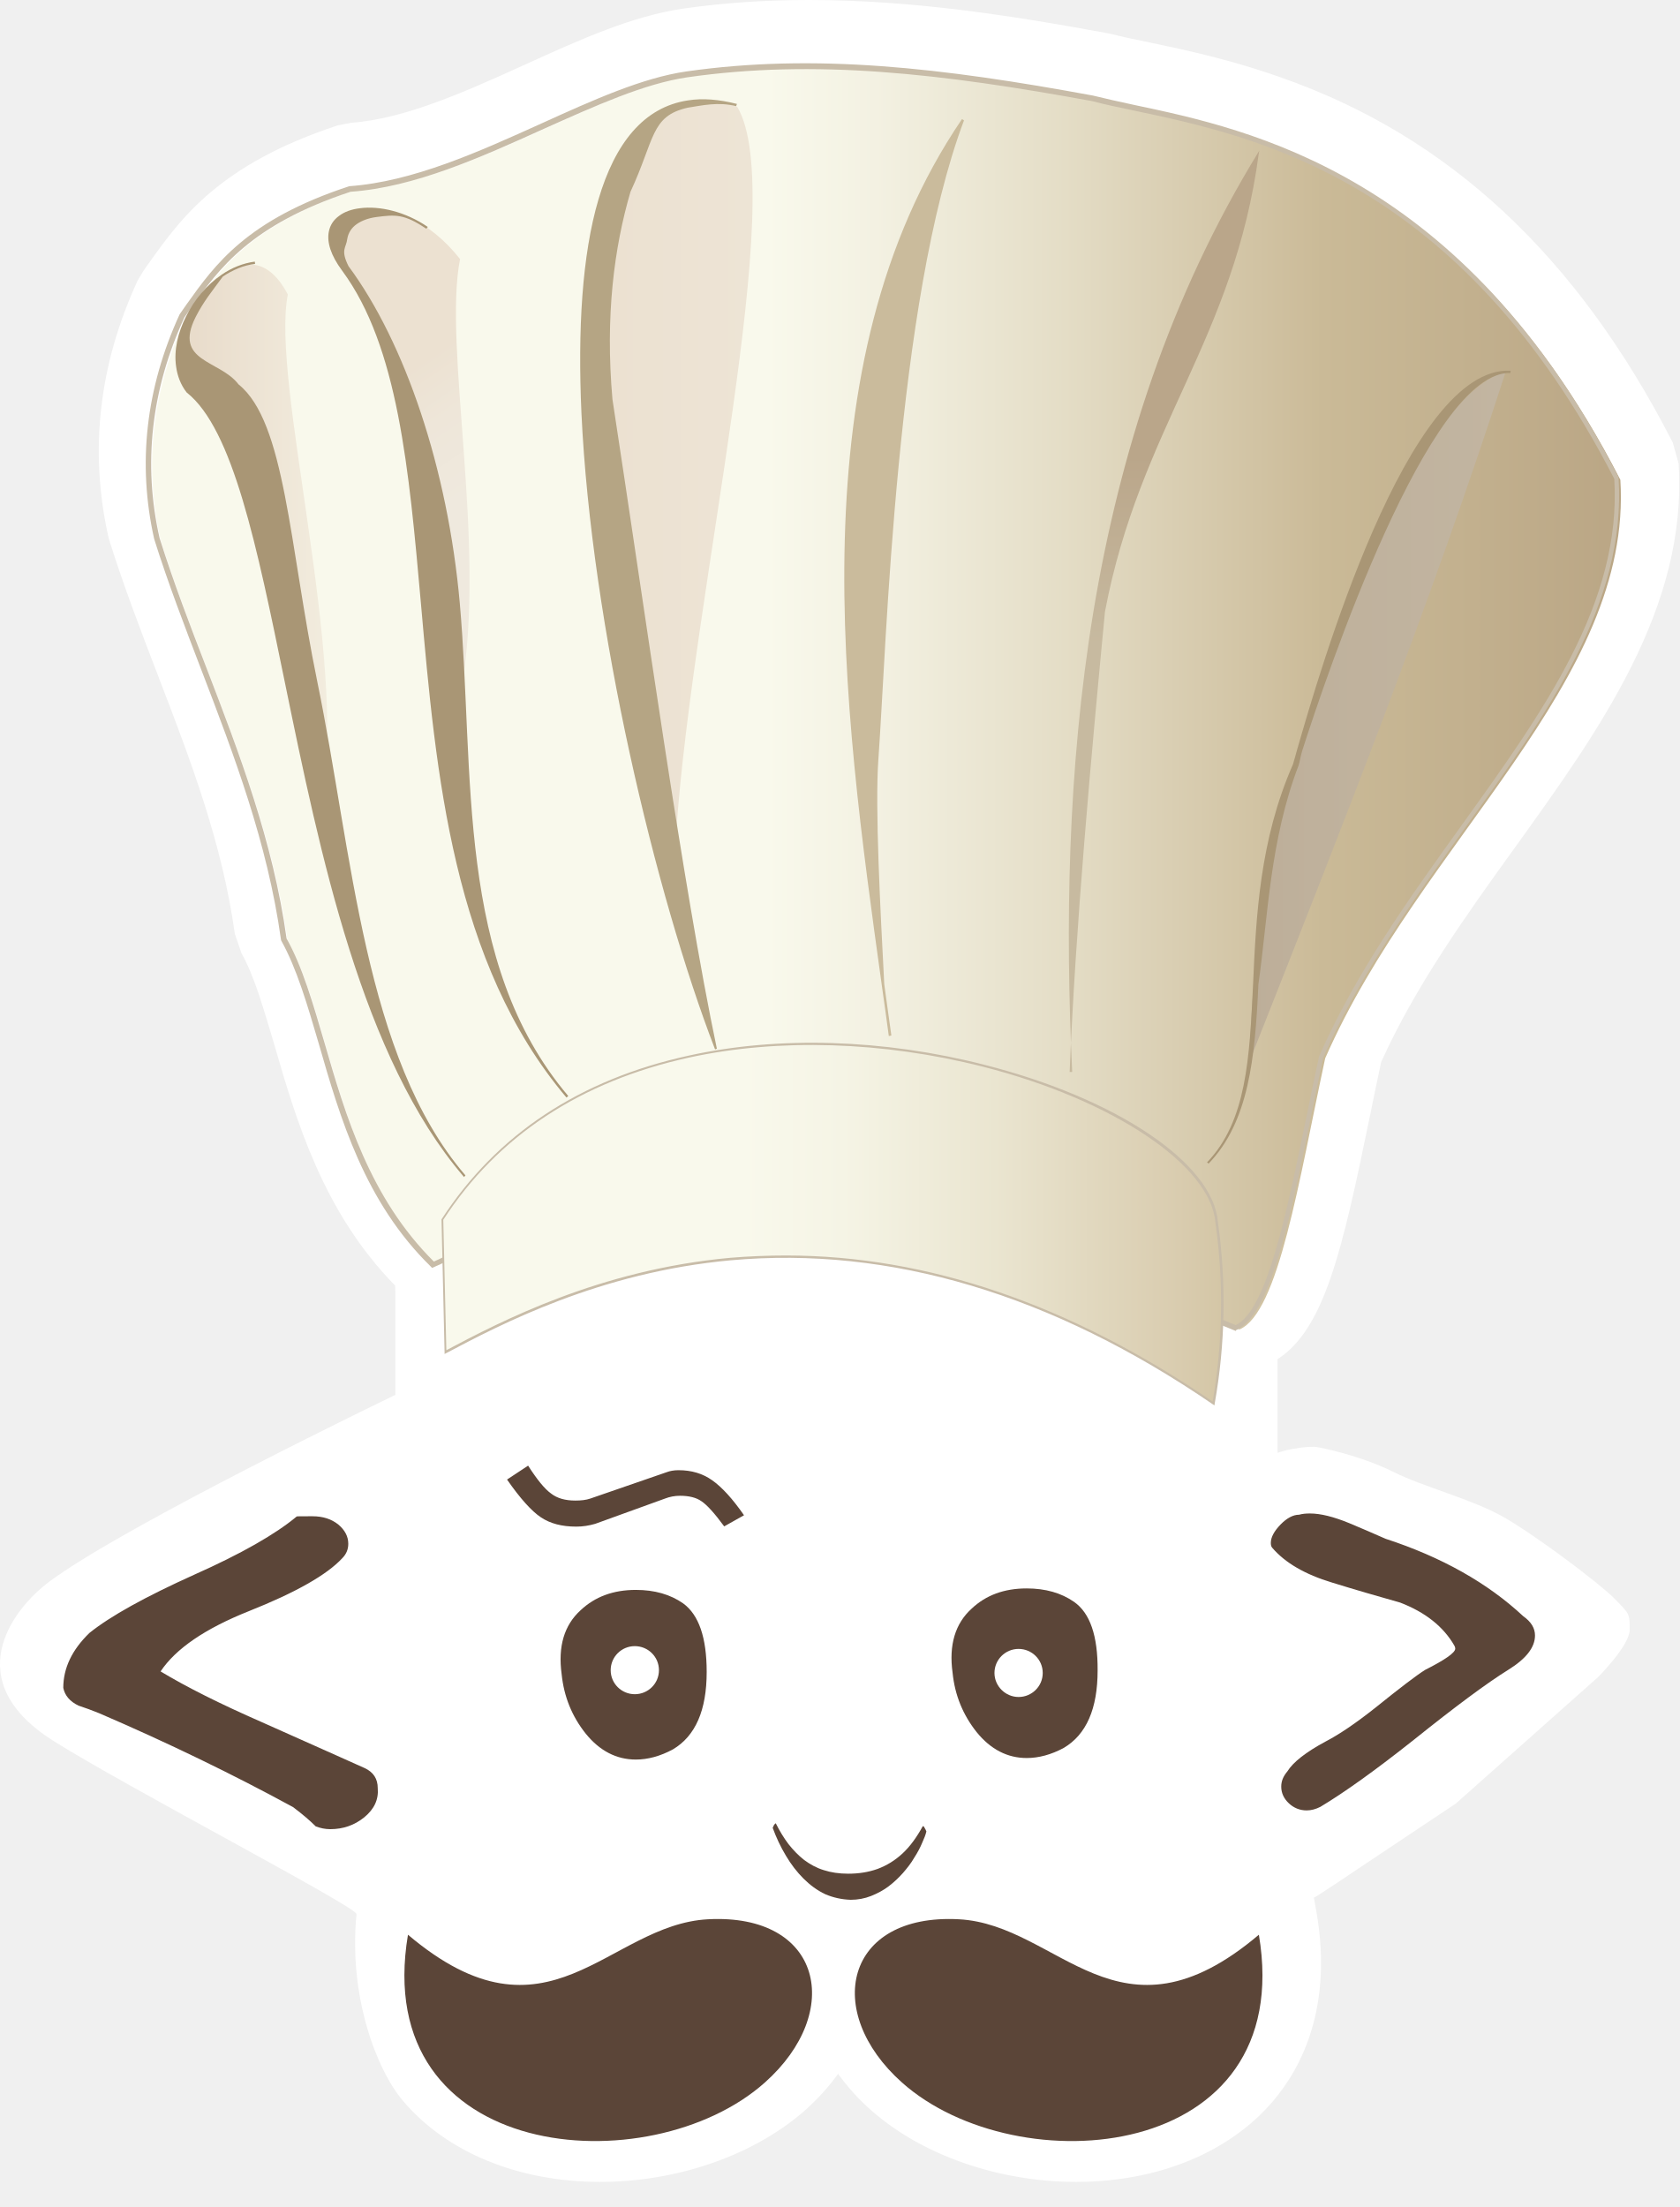
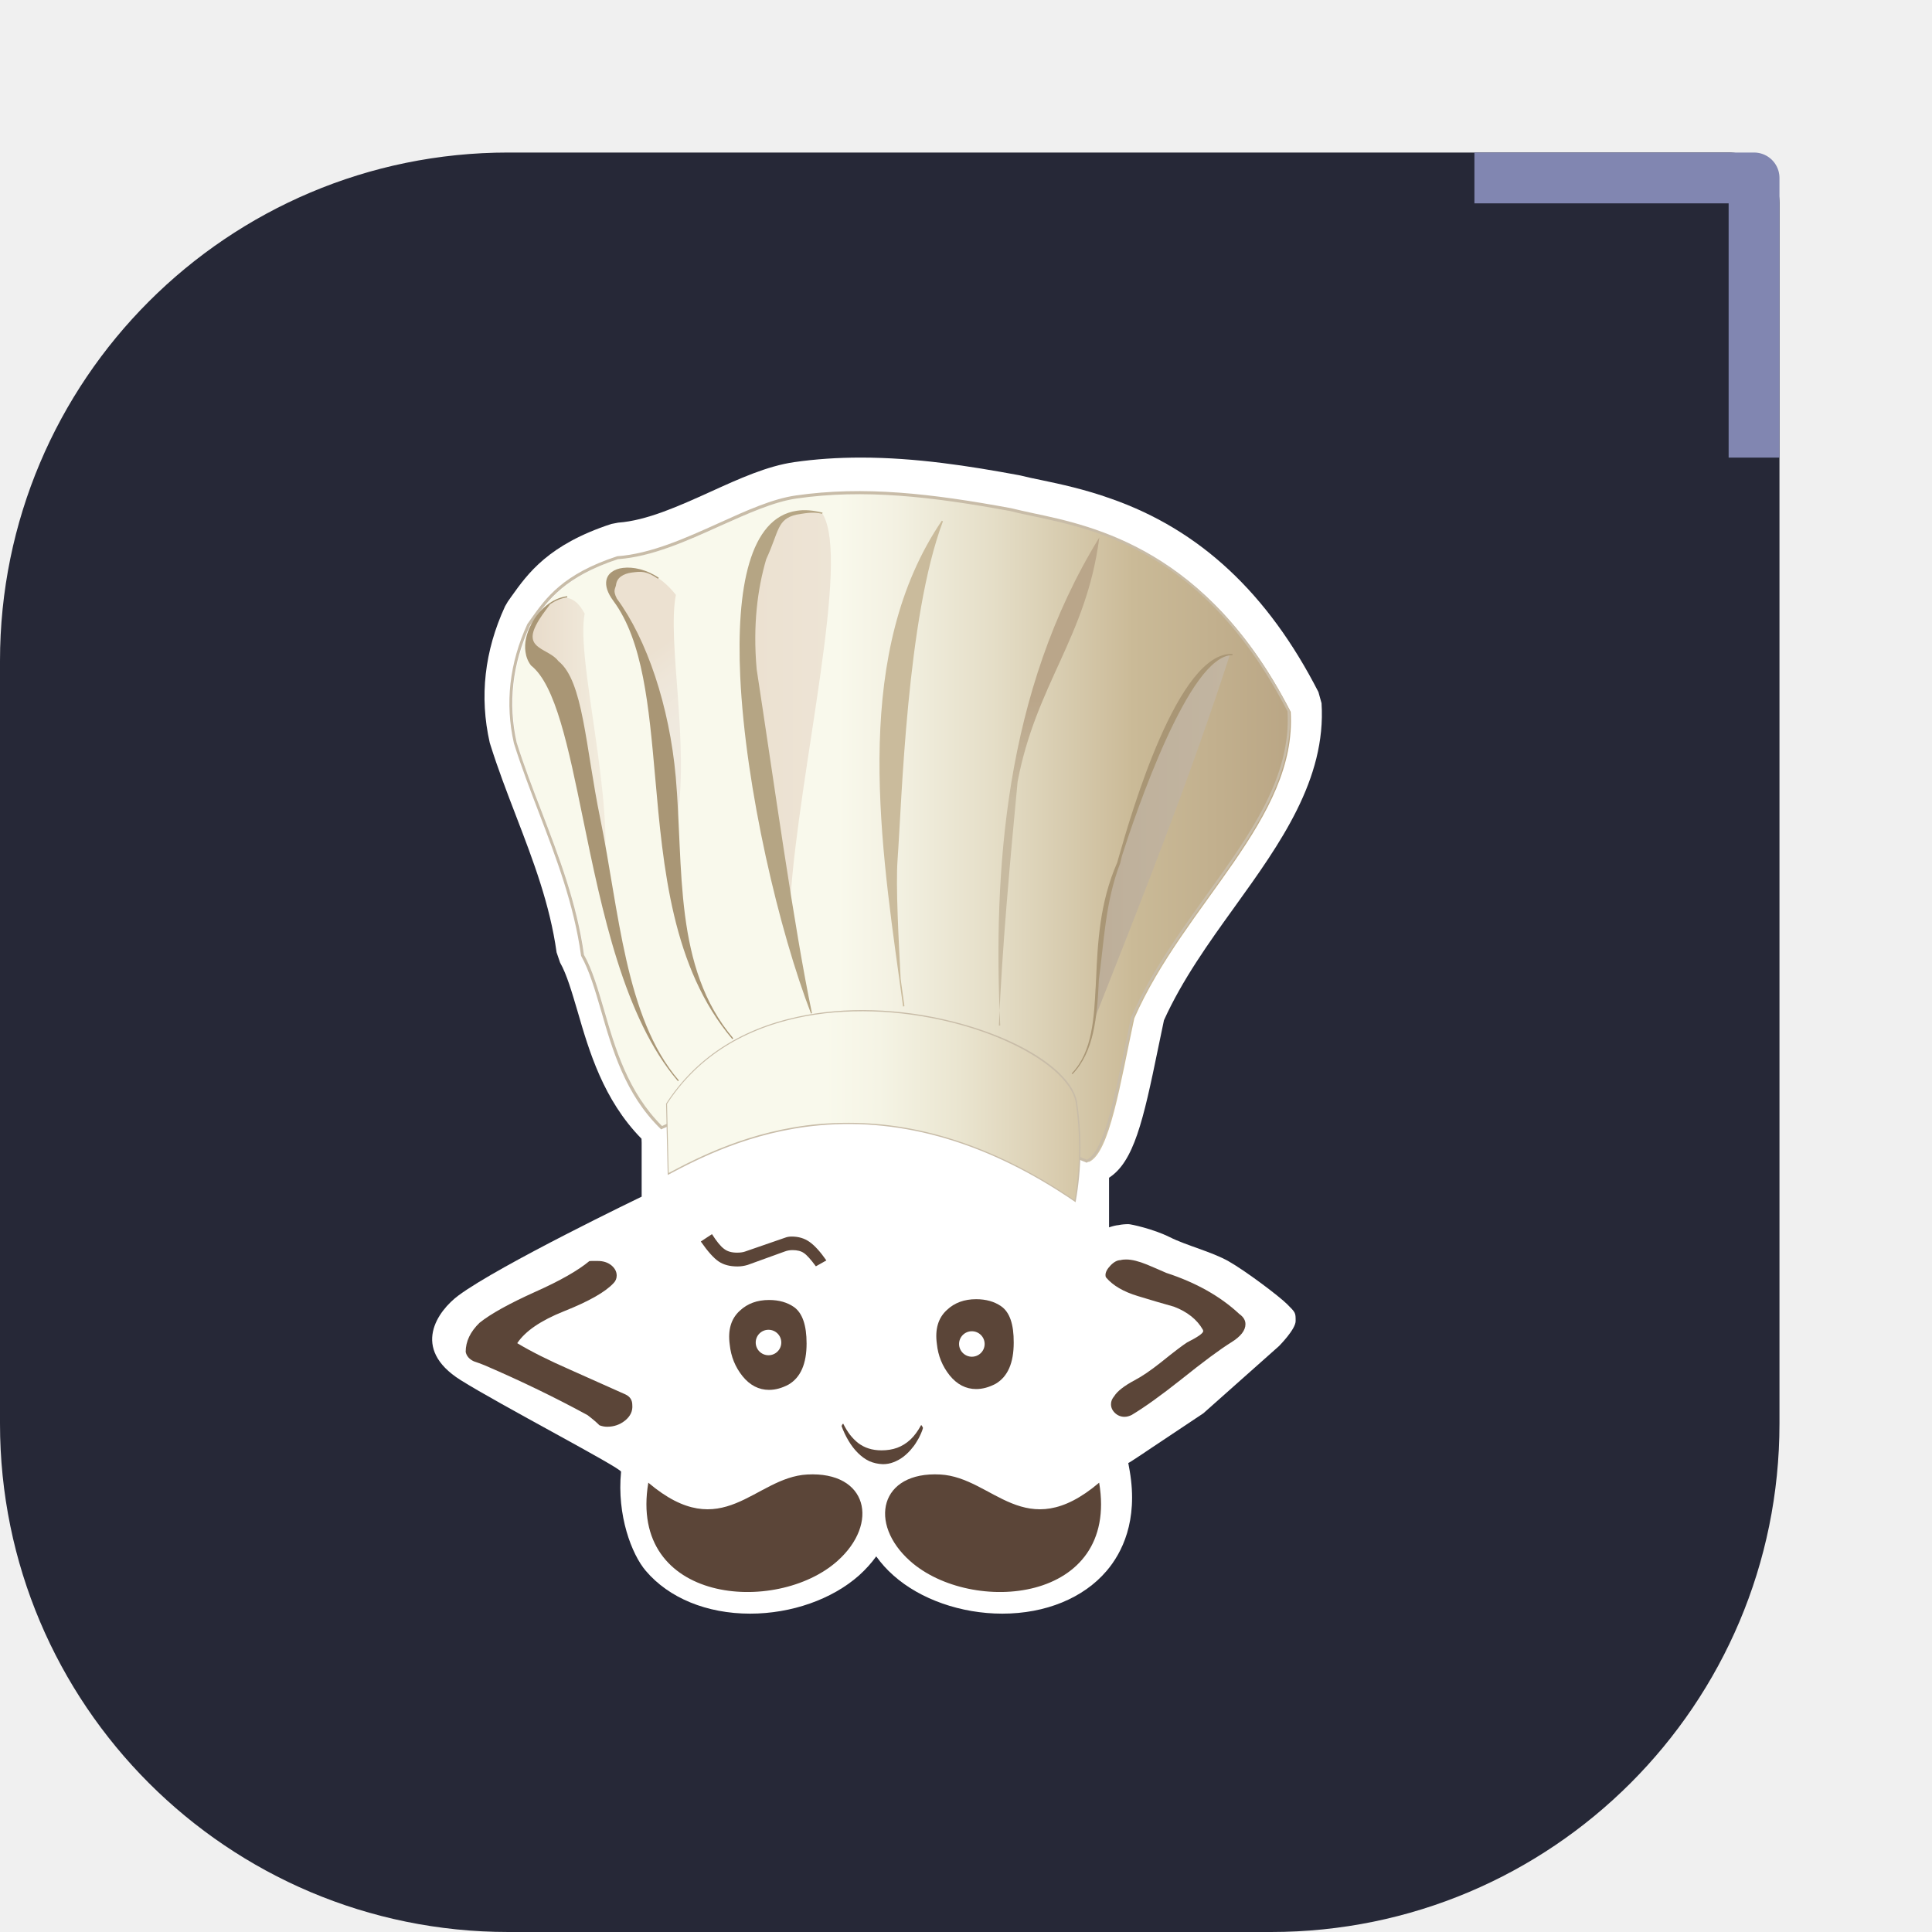
- <svg xmlns="http://www.w3.org/2000/svg" width="35" height="46" viewBox="0 0 35 46" fill="none">
-   <path d="M29.02 30.669C29.68 30.999 30.669 31.241 31.329 31.615C31.988 31.988 33.307 32.978 33.637 33.307C33.967 33.637 33.967 33.637 33.967 33.967C33.967 34.297 33.307 34.956 33.307 34.956L30.339 37.594L28.361 38.913C28.361 38.913 27.416 39.552 27.384 39.552L27.442 39.874C27.776 41.837 27.13 43.093 26.532 43.794C25.621 44.865 24.128 45.477 22.429 45.477C20.803 45.477 19.199 44.913 18.146 43.974C17.881 43.742 17.659 43.488 17.468 43.224C17.283 43.483 17.055 43.736 16.791 43.974C15.732 44.913 14.133 45.477 12.508 45.477C10.808 45.477 9.315 44.865 8.405 43.794C7.849 43.145 7.261 41.605 7.431 39.895C7.447 39.752 2.629 37.241 1.115 36.286C-0.855 35.046 0.22 33.563 1.041 32.956C2.661 31.759 8.241 29.073 8.241 29.073V26.947L8.235 26.794C6.732 25.264 6.171 23.338 5.721 21.786C5.498 21.037 5.297 20.33 5.032 19.866L4.895 19.465C4.63 17.57 3.984 15.877 3.296 14.088L3.271 14.022C2.934 13.145 2.585 12.234 2.29 11.297L2.264 11.212C1.856 9.408 2.057 7.609 2.867 5.852L2.978 5.662C3.026 5.593 3.068 5.53 3.116 5.466L3.117 5.465C3.768 4.553 4.573 3.424 7.044 2.612L7.32 2.559C8.437 2.48 9.712 1.905 10.946 1.345C12.095 0.823 13.18 0.332 14.244 0.179C15.091 0.058 15.944 0 16.865 0C19.03 0 21.132 0.332 23.075 0.691L23.154 0.707C23.382 0.765 23.652 0.823 23.964 0.886C24.721 1.045 25.663 1.245 26.712 1.62C30.2 2.844 32.869 5.329 34.864 9.223L34.986 9.661C35.177 12.653 33.35 15.196 31.582 17.655C30.555 19.079 29.502 20.552 28.787 22.135C28.707 22.509 28.628 22.884 28.554 23.253C27.972 26.092 27.601 27.701 26.627 28.329V30.281C26.765 30.234 26.892 30.202 27.003 30.192C27.13 30.165 27.262 30.155 27.395 30.155C27.479 30.155 28.361 30.339 29.02 30.669Z" fill="white" />
-   <path d="M28.88 32.073C30.045 32.453 31.003 32.991 31.749 33.687C31.913 33.803 31.993 33.935 31.993 34.088C31.993 34.336 31.808 34.574 31.432 34.806C30.992 35.08 30.336 35.566 29.468 36.262C28.663 36.901 28.012 37.365 27.519 37.66C27.424 37.708 27.329 37.734 27.233 37.734C27.091 37.734 26.963 37.681 26.863 37.586C26.757 37.486 26.704 37.37 26.704 37.238C26.704 37.122 26.747 37.022 26.831 36.922C26.948 36.732 27.212 36.521 27.636 36.294C27.911 36.151 28.255 35.919 28.668 35.592C29.166 35.191 29.51 34.927 29.701 34.806C30.119 34.595 30.331 34.447 30.331 34.362C30.331 34.341 30.325 34.326 30.315 34.304C30.087 33.904 29.706 33.603 29.182 33.402C28.716 33.27 28.239 33.133 27.763 32.985C27.202 32.816 26.784 32.574 26.514 32.257C26.492 32.231 26.487 32.194 26.487 32.157C26.487 32.041 26.556 31.914 26.688 31.777C26.821 31.64 26.953 31.571 27.075 31.571C27.149 31.55 27.228 31.545 27.302 31.545C27.525 31.545 27.795 31.613 28.118 31.745C28.366 31.851 28.62 31.956 28.88 32.073ZM6.513 31.603C6.73 31.603 6.91 31.661 7.053 31.777C7.19 31.893 7.259 32.025 7.259 32.178C7.259 32.294 7.217 32.394 7.132 32.479C6.814 32.822 6.168 33.191 5.184 33.582C4.273 33.946 3.664 34.362 3.347 34.837C3.881 35.159 4.586 35.513 5.454 35.893C6.841 36.51 7.555 36.832 7.603 36.853C7.783 36.937 7.873 37.075 7.873 37.27C7.894 37.507 7.799 37.708 7.593 37.877C7.386 38.045 7.148 38.125 6.883 38.125C6.777 38.125 6.677 38.103 6.581 38.067C6.465 37.95 6.311 37.819 6.11 37.666C4.85 36.98 3.5 36.325 2.066 35.708C1.923 35.65 1.78 35.597 1.637 35.55C1.457 35.465 1.351 35.339 1.319 35.18C1.319 34.769 1.499 34.389 1.864 34.035C2.304 33.682 3.029 33.281 4.046 32.822C5.03 32.384 5.74 31.978 6.184 31.608C6.184 31.603 6.29 31.603 6.513 31.603Z" fill="#5B4538" />
-   <path d="M15.507 31.582C15.269 31.239 15.047 30.996 14.845 30.854C14.644 30.711 14.411 30.643 14.141 30.643C14.046 30.643 13.961 30.659 13.893 30.685L12.304 31.234C12.214 31.265 12.108 31.276 11.992 31.276C11.78 31.276 11.611 31.228 11.484 31.128C11.351 31.033 11.193 30.838 11.007 30.548L10.568 30.838C10.843 31.234 11.081 31.497 11.272 31.624C11.468 31.756 11.711 31.819 12.013 31.819C12.146 31.819 12.278 31.798 12.405 31.761L13.861 31.234C13.956 31.197 14.062 31.176 14.173 31.176C14.358 31.176 14.512 31.212 14.623 31.292C14.734 31.366 14.893 31.54 15.094 31.814L15.507 31.582Z" fill="#5B4538" />
-   <path fill-rule="evenodd" clip-rule="evenodd" d="M26.238 40.325C27.038 45.084 21.198 45.543 18.8 43.406C17.143 41.929 17.609 39.876 19.986 40.003C22.077 40.114 23.311 42.805 26.238 40.325Z" fill="#5B4538" />
-   <path fill-rule="evenodd" clip-rule="evenodd" d="M8.503 40.325C7.704 45.084 13.543 45.543 15.941 43.406C17.599 41.929 17.133 39.876 14.756 40.003C12.664 40.114 11.431 42.805 8.503 40.325Z" fill="#5B4538" />
-   <path d="M14.237 33.418C13.972 33.233 13.644 33.138 13.252 33.138C12.781 33.138 12.4 33.281 12.103 33.56C11.759 33.872 11.627 34.315 11.706 34.895C11.754 35.365 11.923 35.777 12.209 36.135C12.5 36.494 12.85 36.674 13.252 36.674C13.501 36.674 13.76 36.605 14.025 36.462C14.496 36.183 14.729 35.645 14.729 34.848C14.729 34.13 14.565 33.656 14.237 33.418ZM13.231 35.312C12.956 35.312 12.728 35.091 12.728 34.811C12.728 34.537 12.95 34.31 13.231 34.31C13.506 34.31 13.734 34.531 13.734 34.811C13.734 35.091 13.506 35.312 13.231 35.312Z" fill="#5B4538" />
-   <path d="M17.731 39.597C17.879 39.597 18.022 39.57 18.154 39.518C18.287 39.465 18.408 39.401 18.52 39.317C18.631 39.233 18.731 39.138 18.821 39.037C18.911 38.932 18.991 38.832 19.054 38.721C19.123 38.615 19.176 38.515 19.218 38.415C19.261 38.32 19.293 38.241 19.308 38.172C19.303 38.161 19.298 38.146 19.287 38.125C19.277 38.109 19.266 38.093 19.261 38.077C19.25 38.067 19.239 38.061 19.234 38.061C19.107 38.293 18.97 38.483 18.811 38.631C18.652 38.779 18.477 38.884 18.292 38.953C18.101 39.022 17.895 39.053 17.678 39.053C17.487 39.053 17.318 39.027 17.17 38.979C17.016 38.932 16.884 38.858 16.762 38.768C16.64 38.673 16.534 38.562 16.434 38.436C16.338 38.309 16.248 38.161 16.169 38.003C16.164 38.003 16.158 38.008 16.148 38.019C16.137 38.03 16.127 38.045 16.121 38.061C16.111 38.077 16.111 38.088 16.105 38.098C16.18 38.304 16.27 38.494 16.381 38.679C16.487 38.858 16.608 39.016 16.746 39.154C16.884 39.291 17.032 39.401 17.201 39.481C17.36 39.549 17.54 39.591 17.731 39.597Z" fill="#5B4538" />
-   <path d="M22.384 33.386C22.119 33.202 21.791 33.107 21.399 33.107C20.928 33.107 20.547 33.249 20.251 33.529C19.907 33.84 19.774 34.289 19.854 34.864C19.901 35.333 20.071 35.745 20.357 36.104C20.648 36.462 20.997 36.642 21.399 36.642C21.648 36.642 21.908 36.573 22.172 36.431C22.644 36.151 22.877 35.613 22.877 34.816C22.882 34.093 22.718 33.618 22.384 33.386ZM21.23 35.37C20.955 35.37 20.727 35.143 20.727 34.869C20.727 34.595 20.95 34.368 21.23 34.368C21.505 34.368 21.733 34.589 21.733 34.869C21.733 35.149 21.505 35.37 21.23 35.37Z" fill="#5B4538" />
-   <path d="M25.836 27.709C26.651 27.355 27.07 24.612 27.62 22.058C29.605 17.536 34.036 14.207 33.772 10.001C30.135 2.905 25.042 2.651 22.861 2.087C20.034 1.564 17.212 1.179 14.39 1.585C12.384 1.881 9.784 3.807 7.381 3.97C5.089 4.725 4.517 5.727 3.876 6.609C3.162 8.16 2.997 9.706 3.347 11.257C4.226 14.043 5.576 16.576 5.994 19.61C6.92 21.24 6.984 24.322 9.101 26.39C15.581 23.314 20.875 25.699 25.836 27.709Z" fill="url(#paint0_linear_239:2278)" />
-   <path d="M25.757 27.741L25.148 27.493C20.282 25.514 15.248 23.461 9.043 26.411L9.006 26.427L8.98 26.4C7.598 25.05 7.09 23.303 6.645 21.757C6.407 20.945 6.184 20.18 5.861 19.604L5.856 19.583C5.576 17.568 4.877 15.737 4.199 13.969C3.86 13.083 3.506 12.165 3.214 11.236C2.86 9.664 3.04 8.086 3.744 6.551C3.797 6.477 3.844 6.408 3.892 6.339C4.48 5.516 5.141 4.582 7.28 3.881C8.604 3.786 9.97 3.168 11.288 2.572C12.368 2.081 13.39 1.622 14.3 1.49C16.984 1.105 19.631 1.411 22.781 1.992C23.035 2.055 23.316 2.118 23.639 2.187C26.037 2.693 30.5 3.627 33.729 9.938L33.735 9.959C33.899 12.576 32.263 14.856 30.526 17.267C29.452 18.765 28.335 20.317 27.578 22.042C27.493 22.443 27.408 22.86 27.324 23.271C26.868 25.493 26.477 27.413 25.762 27.725L25.757 27.741ZM15.359 24.823C18.885 24.823 22.072 26.121 25.195 27.392L25.757 27.619C26.402 27.303 26.805 25.335 27.234 23.256C27.318 22.844 27.403 22.427 27.493 22.016C28.261 20.269 29.378 18.713 30.458 17.209C32.178 14.813 33.803 12.555 33.645 9.98C30.431 3.733 26.175 2.841 23.628 2.303C23.3 2.234 23.02 2.176 22.765 2.108C19.631 1.533 16.99 1.227 14.321 1.612C13.427 1.744 12.415 2.203 11.341 2.683C10.012 3.284 8.641 3.902 7.307 3.997C5.216 4.688 4.564 5.601 3.987 6.413C3.94 6.482 3.892 6.545 3.844 6.614C3.151 8.118 2.976 9.674 3.326 11.215C3.617 12.138 3.966 13.051 4.31 13.938C4.988 15.705 5.692 17.536 5.973 19.562C6.301 20.143 6.523 20.913 6.761 21.726C7.201 23.245 7.704 24.965 9.043 26.295C11.283 25.234 13.374 24.823 15.359 24.823Z" fill="#C8BCA8" />
-   <path fill-rule="evenodd" clip-rule="evenodd" d="M9.287 28.184C11.622 26.949 17.466 23.894 25.291 29.25C25.513 27.994 25.534 26.738 25.36 25.482C25.137 22.512 13.459 18.876 9.223 25.419L9.287 28.184Z" fill="url(#paint1_linear_239:2278)" />
-   <path d="M25.312 29.292L25.28 29.271C21.929 26.976 18.552 25.968 15.232 26.268C12.49 26.517 10.415 27.614 9.297 28.205L9.266 28.221V28.184L9.202 25.414L9.207 25.408C10.351 23.646 12.082 22.496 14.364 22C16.233 21.588 18.414 21.657 20.505 22.19C23.29 22.897 25.296 24.253 25.386 25.482C25.561 26.733 25.54 28.004 25.317 29.255L25.312 29.292ZM16.381 26.168C19.324 26.168 22.31 27.187 25.275 29.213C25.487 27.978 25.508 26.722 25.333 25.488C25.243 24.295 23.205 22.923 20.484 22.232C18.403 21.704 16.227 21.636 14.364 22.042C12.098 22.538 10.372 23.678 9.239 25.424L9.303 28.142C10.43 27.545 12.495 26.464 15.222 26.216C15.613 26.184 16 26.168 16.381 26.168Z" fill="#C8BCA8" />
-   <path fill-rule="evenodd" clip-rule="evenodd" d="M5.999 6.139C5.639 7.949 7.249 13.663 6.709 16.66C6.433 15.088 5.428 11.969 5.47 10.212C4.983 9.157 4.496 7.88 3.961 7.389C3.479 6.952 5.067 4.34 5.999 6.139Z" fill="url(#paint2_linear_239:2278)" />
-   <path d="M9.668 24.533C9.663 24.527 9.663 24.527 9.663 24.522C7.545 22.053 6.672 17.8 5.936 14.217C5.353 11.373 4.856 8.946 3.892 8.181L3.887 8.176C3.765 8.017 3.696 7.833 3.67 7.637C3.622 7.3 3.707 6.93 3.882 6.587C4.051 6.245 4.31 5.938 4.617 5.727C4.829 5.58 5.067 5.485 5.311 5.453L5.316 5.501C5.078 5.527 4.85 5.627 4.644 5.764C4.416 6.076 4.247 6.276 4.077 6.609C3.606 7.548 4.586 7.5 4.972 8.012C5.946 8.793 6.026 11.352 6.613 14.207C7.349 17.784 7.587 22.032 9.694 24.49C9.7 24.496 9.7 24.496 9.7 24.501L9.668 24.533Z" fill="#A99675" />
-   <path fill-rule="evenodd" clip-rule="evenodd" d="M9.589 5.4C9.229 7.21 10.15 11.363 9.615 14.365C9.34 12.793 8.334 9.674 8.376 7.917C7.889 6.862 7.307 5.659 6.963 5.036C6.65 4.477 8.26 3.722 9.589 5.4Z" fill="url(#paint3_linear_239:2278)" />
-   <path d="M8.884 4.767C8.424 4.456 8.239 4.472 7.842 4.524C7.677 4.546 7.54 4.598 7.434 4.672C7.328 4.746 7.259 4.852 7.238 4.978C7.217 5.168 7.09 5.2 7.264 5.548C8.44 7.136 9.334 9.769 9.583 12.571C9.896 16.122 9.483 20.058 11.844 22.844L11.807 22.876C9.435 20.074 9.086 16.133 8.773 12.576C8.524 9.78 8.297 7.221 7.132 5.643C6.889 5.316 6.814 5.047 6.852 4.836C6.878 4.693 6.952 4.582 7.069 4.498C7.18 4.414 7.328 4.361 7.503 4.34C7.91 4.287 8.445 4.408 8.916 4.73L8.884 4.767Z" fill="#A99675" />
-   <path d="M15.364 2.224C16.455 4.039 14.449 12.207 14.094 17.341C14.062 17.773 10.219 0.398 15.364 2.224Z" fill="url(#paint4_linear_239:2278)" />
-   <path d="M14.904 21.873C13.66 18.644 12.326 13.04 12.119 8.619C12.04 6.878 12.13 5.316 12.474 4.155C12.818 2.989 13.416 2.229 14.343 2.092C14.645 2.044 14.983 2.071 15.359 2.166L15.343 2.213C14.973 2.118 14.629 2.198 14.332 2.245C13.559 2.419 13.649 2.905 13.141 3.997C12.802 5.152 12.611 6.582 12.765 8.323C13.427 12.634 14.237 18.512 14.941 21.857L14.904 21.873Z" fill="#B5A584" />
-   <path d="M18.525 21.594C18.477 21.245 18.43 20.887 18.377 20.523C17.567 14.708 16.577 7.595 20.05 2.482L20.092 2.509C18.668 6.292 18.477 13.494 18.308 15.821C18.234 16.824 18.35 18.977 18.43 20.512C18.477 20.871 18.53 21.23 18.578 21.583L18.525 21.594Z" fill="#CABB9C" />
-   <path d="M22.294 22.343C22.416 19.33 22.739 15.805 23.03 12.75C23.761 8.899 25.725 7.078 26.238 3.184L26.249 3.137C24.375 6.181 23.332 9.474 22.787 12.761C22.247 16.048 22.204 19.33 22.347 22.343H22.294Z" fill="url(#paint5_linear_239:2278)" />
-   <path d="M31.379 7.759C29.817 12.592 27.943 17.314 26.053 22.095C26.106 15.768 29.51 8.149 31.379 7.759Z" fill="url(#paint6_linear_239:2278)" />
-   <path d="M25.158 24.227C25.984 23.366 26.043 22.047 26.117 20.517C26.18 19.103 26.254 17.51 26.948 15.932C26.964 15.874 26.995 15.774 27.032 15.636C27.493 14.038 29.335 7.611 31.485 7.727L31.48 7.775C29.791 7.711 27.647 14.069 27.138 15.658C27.101 15.79 27.091 15.874 27.07 15.937V15.943C26.466 17.51 26.429 19.108 26.228 20.517C26.159 22.053 26.027 23.382 25.19 24.253L25.158 24.227Z" fill="#A99675" />
+ <svg xmlns="http://www.w3.org/2000/svg" width="76" height="76" viewBox="0 0 76 76" fill="none">
+   <path d="M0 26C0 14.954 8.954 6 20 6H68C69.105 6 70 6.895 70 8V56C70 67.046 61.046 76 50 76H20C8.954 76 0 67.046 0 56V26Z" fill="#262837" />
+   <path d="M46.02 48.669C46.68 48.999 47.669 49.241 48.329 49.615C48.988 49.988 50.307 50.978 50.637 51.307C50.967 51.637 50.967 51.637 50.967 51.967C50.967 52.297 50.307 52.956 50.307 52.956L47.339 55.594L45.361 56.913C45.361 56.913 44.416 57.552 44.384 57.552L44.442 57.874C44.776 59.837 44.13 61.093 43.532 61.794C42.621 62.865 41.128 63.477 39.429 63.477C37.803 63.477 36.199 62.913 35.146 61.974C34.881 61.742 34.659 61.488 34.468 61.224C34.283 61.483 34.055 61.736 33.791 61.974C32.732 62.913 31.133 63.477 29.508 63.477C27.808 63.477 26.315 62.865 25.405 61.794C24.849 61.145 24.261 59.605 24.431 57.895C24.447 57.752 19.629 55.241 18.115 54.286C16.145 53.046 17.22 51.563 18.041 50.956C19.661 49.759 25.241 47.073 25.241 47.073V44.947L25.235 44.794C23.732 43.264 23.171 41.338 22.721 39.786C22.498 39.037 22.297 38.33 22.032 37.866L21.895 37.465C21.63 35.571 20.984 33.877 20.296 32.088L20.271 32.022C19.934 31.145 19.584 30.234 19.29 29.297L19.264 29.212C18.856 27.408 19.057 25.609 19.867 23.852L19.978 23.662C20.026 23.593 20.068 23.53 20.116 23.466L20.117 23.465C20.768 22.553 21.573 21.424 24.044 20.612L24.32 20.559C25.437 20.48 26.712 19.905 27.946 19.346C29.095 18.823 30.18 18.332 31.244 18.179C32.091 18.058 32.944 18 33.865 18C36.03 18 38.132 18.332 40.075 18.691L40.154 18.707C40.382 18.765 40.652 18.823 40.964 18.886C41.721 19.045 42.663 19.245 43.712 19.62C47.2 20.844 49.869 23.329 51.864 27.223L51.986 27.661C52.177 30.653 50.35 33.196 48.582 35.655C47.555 37.08 46.502 38.552 45.787 40.135C45.708 40.509 45.628 40.884 45.554 41.253C44.972 44.092 44.601 45.701 43.627 46.329V48.281C43.765 48.234 43.892 48.202 44.003 48.192C44.13 48.165 44.262 48.155 44.395 48.155C44.479 48.155 45.361 48.339 46.02 48.669Z" fill="white" />
+   <path d="M45.88 50.073C47.045 50.453 48.003 50.991 48.749 51.687C48.913 51.803 48.993 51.935 48.993 52.088C48.993 52.336 48.808 52.574 48.432 52.806C47.992 53.08 47.336 53.566 46.468 54.262C45.663 54.901 45.012 55.365 44.519 55.66C44.424 55.708 44.329 55.734 44.233 55.734C44.091 55.734 43.964 55.681 43.863 55.586C43.757 55.486 43.704 55.37 43.704 55.238C43.704 55.122 43.746 55.022 43.831 54.922C43.948 54.732 44.212 54.521 44.636 54.294C44.911 54.151 45.255 53.919 45.668 53.592C46.166 53.191 46.51 52.927 46.7 52.806C47.119 52.595 47.331 52.447 47.331 52.362C47.331 52.341 47.325 52.326 47.315 52.304C47.087 51.904 46.706 51.603 46.182 51.402C45.716 51.27 45.239 51.133 44.763 50.985C44.202 50.816 43.783 50.574 43.514 50.257C43.492 50.231 43.487 50.194 43.487 50.157C43.487 50.041 43.556 49.914 43.688 49.777C43.821 49.64 43.953 49.571 44.075 49.571C44.149 49.55 44.228 49.545 44.302 49.545C44.525 49.545 44.795 49.614 45.118 49.745C45.366 49.851 45.62 49.956 45.88 50.073ZM23.513 49.603C23.73 49.603 23.91 49.661 24.053 49.777C24.19 49.893 24.259 50.025 24.259 50.178C24.259 50.294 24.217 50.394 24.132 50.479C23.814 50.822 23.168 51.191 22.184 51.582C21.273 51.946 20.664 52.362 20.347 52.837C20.881 53.159 21.585 53.513 22.454 53.893C23.841 54.51 24.555 54.832 24.603 54.853C24.783 54.937 24.873 55.075 24.873 55.27C24.894 55.507 24.799 55.708 24.593 55.877C24.386 56.045 24.148 56.125 23.883 56.125C23.777 56.125 23.677 56.103 23.581 56.067C23.465 55.95 23.311 55.819 23.11 55.666C21.85 54.98 20.5 54.325 19.066 53.708C18.923 53.65 18.78 53.597 18.637 53.55C18.457 53.465 18.351 53.339 18.319 53.18C18.319 52.769 18.499 52.389 18.864 52.035C19.304 51.682 20.029 51.281 21.046 50.822C22.03 50.384 22.74 49.978 23.184 49.608C23.184 49.603 23.29 49.603 23.513 49.603Z" fill="#5B4538" />
+   <path d="M32.507 49.582C32.269 49.239 32.047 48.996 31.846 48.854C31.644 48.711 31.411 48.643 31.141 48.643C31.046 48.643 30.961 48.658 30.892 48.685L29.304 49.234C29.214 49.265 29.108 49.276 28.992 49.276C28.78 49.276 28.611 49.228 28.484 49.128C28.351 49.033 28.193 48.838 28.007 48.548L27.568 48.838C27.843 49.234 28.081 49.497 28.272 49.624C28.468 49.756 28.711 49.819 29.013 49.819C29.145 49.819 29.278 49.798 29.405 49.761L30.861 49.234C30.956 49.197 31.062 49.176 31.173 49.176C31.358 49.176 31.512 49.212 31.623 49.292C31.734 49.365 31.893 49.54 32.094 49.814L32.507 49.582Z" fill="#5B4538" />
+   <path fill-rule="evenodd" clip-rule="evenodd" d="M43.238 58.325C44.038 63.084 38.198 63.543 35.8 61.406C34.143 59.929 34.609 57.876 36.986 58.003C39.077 58.114 40.311 60.805 43.238 58.325Z" fill="#5B4538" />
+   <path fill-rule="evenodd" clip-rule="evenodd" d="M25.503 58.325C24.704 63.084 30.543 63.543 32.941 61.406C34.599 59.929 34.133 57.876 31.756 58.003C29.664 58.114 28.431 60.805 25.503 58.325Z" fill="#5B4538" />
+   <path d="M31.237 51.418C30.972 51.233 30.644 51.138 30.252 51.138C29.781 51.138 29.4 51.281 29.103 51.56C28.759 51.872 28.627 52.315 28.706 52.895C28.754 53.365 28.923 53.777 29.209 54.135C29.5 54.494 29.85 54.674 30.252 54.674C30.501 54.674 30.76 54.605 31.025 54.462C31.496 54.183 31.729 53.645 31.729 52.848C31.729 52.13 31.565 51.656 31.237 51.418ZM30.231 53.312C29.956 53.312 29.728 53.091 29.728 52.811C29.728 52.537 29.95 52.31 30.231 52.31C30.506 52.31 30.734 52.531 30.734 52.811C30.734 53.091 30.506 53.312 30.231 53.312Z" fill="#5B4538" />
+   <path d="M34.731 57.597C34.879 57.597 35.022 57.57 35.154 57.518C35.287 57.465 35.408 57.401 35.52 57.317C35.631 57.233 35.731 57.138 35.821 57.037C35.911 56.932 35.991 56.832 36.054 56.721C36.123 56.615 36.176 56.515 36.218 56.415C36.261 56.32 36.292 56.241 36.308 56.172C36.303 56.161 36.298 56.146 36.287 56.125C36.277 56.109 36.266 56.093 36.261 56.077C36.25 56.067 36.239 56.061 36.234 56.061C36.107 56.293 35.97 56.483 35.811 56.631C35.652 56.779 35.477 56.884 35.292 56.953C35.101 57.022 34.895 57.053 34.678 57.053C34.487 57.053 34.318 57.027 34.17 56.979C34.016 56.932 33.884 56.858 33.762 56.768C33.64 56.673 33.534 56.562 33.434 56.436C33.338 56.309 33.248 56.161 33.169 56.003C33.164 56.003 33.158 56.008 33.148 56.019C33.137 56.03 33.127 56.045 33.121 56.061C33.111 56.077 33.111 56.088 33.105 56.098C33.18 56.304 33.27 56.494 33.381 56.679C33.487 56.858 33.608 57.016 33.746 57.154C33.884 57.291 34.032 57.401 34.201 57.481C34.36 57.549 34.54 57.591 34.731 57.597Z" fill="#5B4538" />
+   <path d="M39.384 51.386C39.12 51.202 38.791 51.107 38.4 51.107C37.928 51.107 37.547 51.249 37.251 51.529C36.907 51.84 36.774 52.289 36.854 52.864C36.901 53.333 37.071 53.745 37.357 54.104C37.648 54.462 37.997 54.642 38.4 54.642C38.648 54.642 38.908 54.573 39.172 54.431C39.644 54.151 39.877 53.613 39.877 52.816C39.882 52.093 39.718 51.618 39.384 51.386ZM38.23 53.37C37.955 53.37 37.727 53.143 37.727 52.869C37.727 52.595 37.95 52.368 38.23 52.368C38.505 52.368 38.733 52.589 38.733 52.869C38.733 53.149 38.505 53.37 38.23 53.37Z" fill="#5B4538" />
+   <path d="M42.836 45.709C43.651 45.355 44.069 42.612 44.62 40.058C46.605 35.536 51.036 32.207 50.772 28.001C47.135 20.904 42.042 20.651 39.861 20.087C37.034 19.564 34.212 19.179 31.39 19.585C29.384 19.881 26.784 21.807 24.381 21.97C22.088 22.725 21.517 23.727 20.876 24.609C20.162 26.16 19.997 27.706 20.347 29.257C21.226 32.043 22.576 34.576 22.994 37.61C23.92 39.24 23.984 42.322 26.101 44.39C32.581 41.314 37.875 43.699 42.836 45.709Z" fill="url(#paint0_linear_241:2)" />
+   <path d="M42.757 45.741L42.148 45.493C37.282 43.514 32.248 41.461 26.043 44.411L26.006 44.427L25.98 44.4C24.598 43.05 24.09 41.303 23.645 39.757C23.407 38.945 23.184 38.179 22.861 37.604L22.856 37.583C22.576 35.568 21.877 33.737 21.199 31.969C20.86 31.083 20.506 30.165 20.215 29.236C19.86 27.664 20.04 26.086 20.744 24.55C20.797 24.477 20.845 24.408 20.892 24.34C21.48 23.516 22.142 22.582 24.28 21.881C25.604 21.786 26.97 21.168 28.288 20.572C29.368 20.081 30.39 19.622 31.3 19.491C33.984 19.105 36.631 19.411 39.781 19.992C40.035 20.055 40.316 20.118 40.639 20.187C43.037 20.694 47.5 21.627 50.729 27.938L50.735 27.959C50.899 30.576 49.263 32.856 47.526 35.267C46.452 36.765 45.335 38.317 44.578 40.042C44.493 40.443 44.408 40.86 44.324 41.272C43.868 43.493 43.477 45.413 42.762 45.725L42.757 45.741ZM32.359 42.823C35.885 42.823 39.072 44.121 42.195 45.392L42.757 45.619C43.402 45.303 43.805 43.335 44.234 41.256C44.318 40.844 44.403 40.427 44.493 40.016C45.261 38.269 46.378 36.713 47.458 35.209C49.178 32.813 50.803 30.555 50.645 27.98C47.431 21.733 43.175 20.841 40.628 20.303C40.3 20.234 40.02 20.176 39.765 20.108C36.631 19.533 33.99 19.227 31.321 19.612C30.427 19.744 29.416 20.203 28.341 20.683C27.012 21.285 25.641 21.902 24.307 21.997C22.216 22.688 21.564 23.601 20.987 24.413C20.94 24.482 20.892 24.545 20.845 24.614C20.151 26.118 19.976 27.674 20.326 29.215C20.617 30.138 20.966 31.051 21.31 31.938C21.988 33.705 22.692 35.536 22.973 37.562C23.301 38.143 23.523 38.913 23.762 39.725C24.201 41.245 24.704 42.965 26.043 44.295C28.283 43.234 30.374 42.823 32.359 42.823Z" fill="#C8BCA8" />
+   <path fill-rule="evenodd" clip-rule="evenodd" d="M26.287 46.184C28.622 44.949 34.466 41.894 42.291 47.25C42.513 45.994 42.534 44.738 42.36 43.482C42.137 40.512 30.459 36.876 26.223 43.419L26.287 46.184Z" fill="url(#paint1_linear_241:2)" />
+   <path d="M42.312 47.292L42.28 47.271C38.929 44.975 35.551 43.968 32.232 44.269C29.49 44.517 27.415 45.614 26.297 46.205L26.266 46.221V46.184L26.202 43.414L26.207 43.408C27.351 41.646 29.082 40.496 31.364 40C33.233 39.588 35.414 39.657 37.505 40.19C40.29 40.897 42.296 42.253 42.386 43.482C42.561 44.733 42.54 46.004 42.317 47.255L42.312 47.292ZM33.381 44.168C36.324 44.168 39.31 45.187 42.275 47.213C42.487 45.978 42.508 44.722 42.333 43.488C42.243 42.295 40.205 40.923 37.484 40.232C35.403 39.704 33.227 39.636 31.364 40.042C29.098 40.538 27.372 41.678 26.239 43.424L26.303 46.142C27.43 45.545 29.495 44.464 32.221 44.216C32.613 44.184 33 44.168 33.381 44.168Z" fill="#C8BCA8" />
+   <path fill-rule="evenodd" clip-rule="evenodd" d="M22.999 24.139C22.639 25.949 24.249 31.663 23.709 34.66C23.433 33.088 22.427 29.969 22.47 28.212C21.983 27.157 21.496 25.88 20.961 25.39C20.479 24.951 22.067 22.34 22.999 24.139Z" fill="url(#paint2_linear_241:2)" />
+   <path d="M26.668 42.533C26.663 42.527 26.663 42.527 26.663 42.522C24.545 40.053 23.672 35.8 22.936 32.217C22.353 29.373 21.856 26.946 20.892 26.181L20.887 26.176C20.765 26.017 20.696 25.833 20.67 25.637C20.622 25.3 20.707 24.93 20.882 24.587C21.051 24.244 21.31 23.939 21.617 23.727C21.829 23.58 22.067 23.485 22.311 23.453L22.316 23.5C22.078 23.527 21.85 23.627 21.644 23.764C21.416 24.076 21.247 24.276 21.078 24.609C20.606 25.548 21.586 25.5 21.972 26.012C22.946 26.793 23.026 29.352 23.613 32.207C24.349 35.784 24.587 40.032 26.695 42.49C26.7 42.496 26.7 42.496 26.7 42.501L26.668 42.533Z" fill="#A99675" />
+   <path fill-rule="evenodd" clip-rule="evenodd" d="M26.588 23.4C26.229 25.21 27.15 29.363 26.615 32.365C26.34 30.793 25.334 27.674 25.376 25.917C24.889 24.862 24.307 23.659 23.963 23.036C23.65 22.477 25.26 21.722 26.588 23.4Z" fill="url(#paint3_linear_241:2)" />
+   <path d="M25.884 22.767C25.424 22.456 25.239 22.472 24.841 22.524C24.677 22.546 24.54 22.598 24.434 22.672C24.328 22.746 24.259 22.852 24.238 22.978C24.217 23.168 24.09 23.2 24.265 23.548C25.44 25.136 26.334 27.769 26.583 30.571C26.896 34.122 26.483 38.058 28.844 40.844L28.807 40.876C26.435 38.074 26.086 34.133 25.773 30.576C25.524 27.78 25.297 25.221 24.132 23.643C23.889 23.316 23.814 23.047 23.852 22.836C23.878 22.693 23.952 22.582 24.069 22.498C24.18 22.414 24.328 22.361 24.503 22.34C24.91 22.287 25.445 22.408 25.916 22.73L25.884 22.767Z" fill="#A99675" />
+   <path d="M32.364 20.224C33.455 22.039 31.449 30.207 31.094 35.341C31.062 35.773 27.219 18.398 32.364 20.224Z" fill="url(#paint4_linear_241:2)" />
+   <path d="M31.904 39.873C30.66 36.644 29.326 31.041 29.119 26.619C29.04 24.878 29.13 23.316 29.474 22.155C29.818 20.989 30.416 20.229 31.343 20.092C31.645 20.044 31.983 20.071 32.359 20.166L32.343 20.213C31.973 20.118 31.629 20.198 31.332 20.245C30.559 20.419 30.649 20.904 30.141 21.997C29.802 23.152 29.611 24.582 29.765 26.323C30.427 30.634 31.237 36.512 31.941 39.857L31.904 39.873Z" fill="#B5A584" />
+   <path d="M35.525 39.594C35.477 39.245 35.43 38.887 35.377 38.523C34.567 32.708 33.577 25.595 37.05 20.482L37.092 20.509C35.668 24.292 35.477 31.494 35.308 33.821C35.234 34.824 35.35 36.977 35.43 38.512C35.477 38.871 35.53 39.23 35.578 39.583L35.525 39.594Z" fill="#CABB9C" />
+   <path d="M39.294 40.343C39.416 37.33 39.739 33.805 40.03 30.75C40.761 26.899 42.725 25.078 43.239 21.184L43.249 21.137C41.375 24.181 40.332 27.474 39.787 30.761C39.247 34.048 39.204 37.33 39.347 40.343H39.294Z" fill="url(#paint5_linear_241:2)" />
+   <path d="M48.379 25.759C46.817 30.592 44.943 35.314 43.053 40.095C43.106 33.768 46.51 26.149 48.379 25.759Z" fill="url(#paint6_linear_241:2)" />
+   <path d="M42.158 42.227C42.984 41.367 43.043 40.047 43.117 38.517C43.18 37.103 43.254 35.51 43.948 33.932C43.964 33.874 43.995 33.774 44.032 33.636C44.493 32.038 46.336 25.611 48.485 25.727L48.48 25.775C46.791 25.711 44.647 32.069 44.138 33.658C44.101 33.789 44.091 33.874 44.07 33.937V33.943C43.466 35.51 43.429 37.108 43.228 38.517C43.159 40.053 43.027 41.382 42.19 42.253L42.158 42.227Z" fill="#A99675" />
+   <path d="M59 7H69V17" stroke="#8186B1" stroke-width="2" stroke-linecap="square" stroke-linejoin="round" />
  <defs>
-     <linearGradient id="paint0_linear_239:2278" x1="3.17" y1="14.562" x2="33.782" y2="14.562" gradientUnits="userSpaceOnUse">
+     <linearGradient id="paint0_linear_241:2" x1="20.17" y1="32.562" x2="50.782" y2="32.562" gradientUnits="userSpaceOnUse">
      <stop offset="0.04" stop-color="#F9F9EC" />
      <stop offset="0.418" stop-color="#F9F9EC" />
      <stop offset="0.493" stop-color="#F3F1E2" />
      <stop offset="0.622" stop-color="#E4DDC6" />
      <stop offset="0.787" stop-color="#CCBC9A" />
      <stop offset="0.797" stop-color="#CABA97" />
      <stop offset="1" stop-color="#BAA685" />
    </linearGradient>
-     <linearGradient id="paint1_linear_239:2278" x1="9.223" y1="25.504" x2="25.478" y2="25.504" gradientUnits="userSpaceOnUse">
+     <linearGradient id="paint1_linear_241:2" x1="26.223" y1="43.504" x2="42.478" y2="43.504" gradientUnits="userSpaceOnUse">
      <stop stop-color="#F9F9EC" />
      <stop offset="0.053" stop-color="#F9F9EC" />
      <stop offset="0.384" stop-color="#F9F9EC" />
      <stop offset="0.514" stop-color="#F5F4E5" />
      <stop offset="0.709" stop-color="#EAE5D0" />
      <stop offset="0.944" stop-color="#D9CCAF" />
      <stop offset="0.999" stop-color="#D4C6A6" />
    </linearGradient>
-     <linearGradient id="paint2_linear_239:2278" x1="3.872" y1="11.09" x2="6.821" y2="11.09" gradientUnits="userSpaceOnUse">
+     <linearGradient id="paint2_linear_241:2" x1="20.872" y1="29.09" x2="23.821" y2="29.09" gradientUnits="userSpaceOnUse">
      <stop stop-color="#E8DBCA" />
      <stop offset="1" stop-color="#F2ECDE" />
    </linearGradient>
-     <linearGradient id="paint3_linear_239:2278" x1="8.234" y1="7.898" x2="9.846" y2="10.257" gradientUnits="userSpaceOnUse">
+     <linearGradient id="paint3_linear_241:2" x1="25.234" y1="25.898" x2="26.846" y2="28.257" gradientUnits="userSpaceOnUse">
      <stop stop-color="#ECE1D1" />
      <stop offset="0.432" stop-color="#EEE6D9" />
      <stop offset="1" stop-color="#EFE9DE" />
    </linearGradient>
-     <linearGradient id="paint4_linear_239:2278" x1="12.685" y1="9.72" x2="15.683" y2="9.72" gradientUnits="userSpaceOnUse">
+     <linearGradient id="paint4_linear_241:2" x1="29.685" y1="27.72" x2="32.683" y2="27.72" gradientUnits="userSpaceOnUse">
      <stop stop-color="#ECE1D1" />
      <stop offset="1" stop-color="#EDE4D5" />
    </linearGradient>
-     <linearGradient id="paint5_linear_239:2278" x1="24.287" y1="9.52" x2="24.21" y2="13.471" gradientUnits="userSpaceOnUse">
+     <linearGradient id="paint5_linear_241:2" x1="41.287" y1="27.52" x2="41.21" y2="31.471" gradientUnits="userSpaceOnUse">
      <stop stop-color="#BAA68A" />
      <stop offset="1" stop-color="#C7BAA0" />
    </linearGradient>
-     <linearGradient id="paint6_linear_239:2278" x1="26.054" y1="14.927" x2="31.378" y2="14.927" gradientUnits="userSpaceOnUse">
+     <linearGradient id="paint6_linear_241:2" x1="43.054" y1="32.927" x2="48.378" y2="32.927" gradientUnits="userSpaceOnUse">
      <stop stop-color="#BDAE99" />
      <stop offset="0.255" stop-color="#BFB19C" />
      <stop offset="1" stop-color="#C2B5A1" />
    </linearGradient>
  </defs>
</svg>
